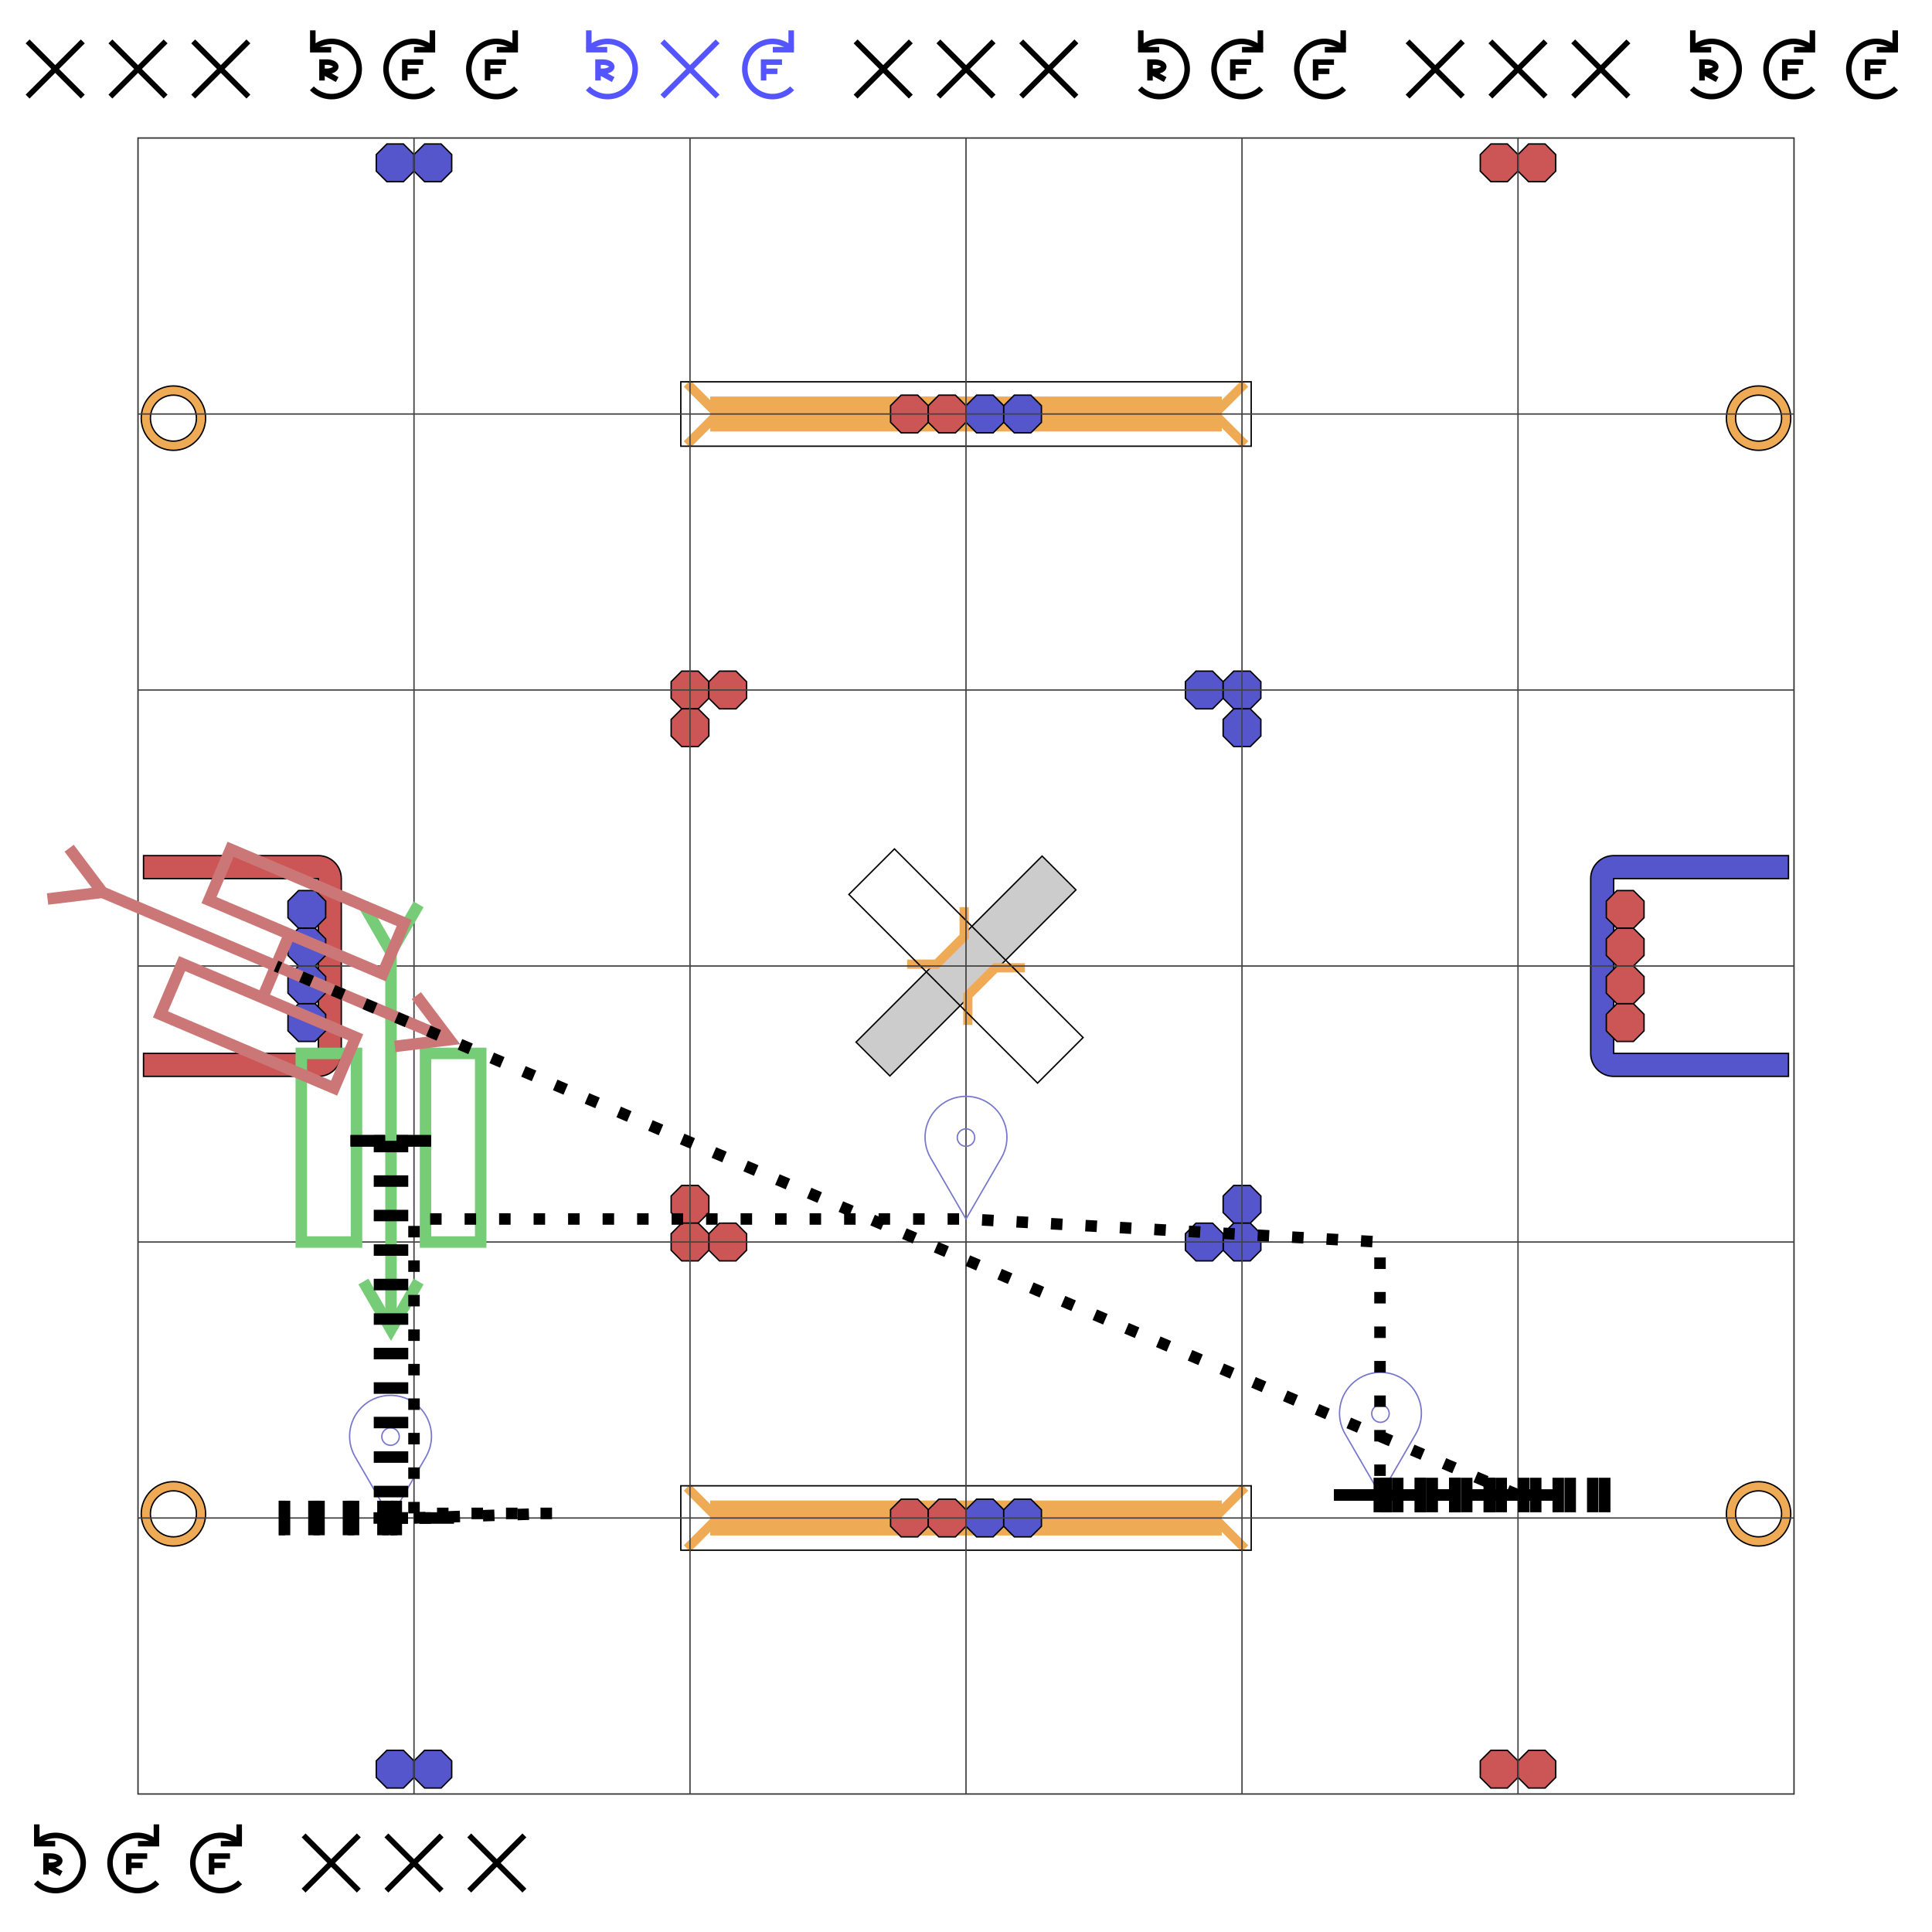
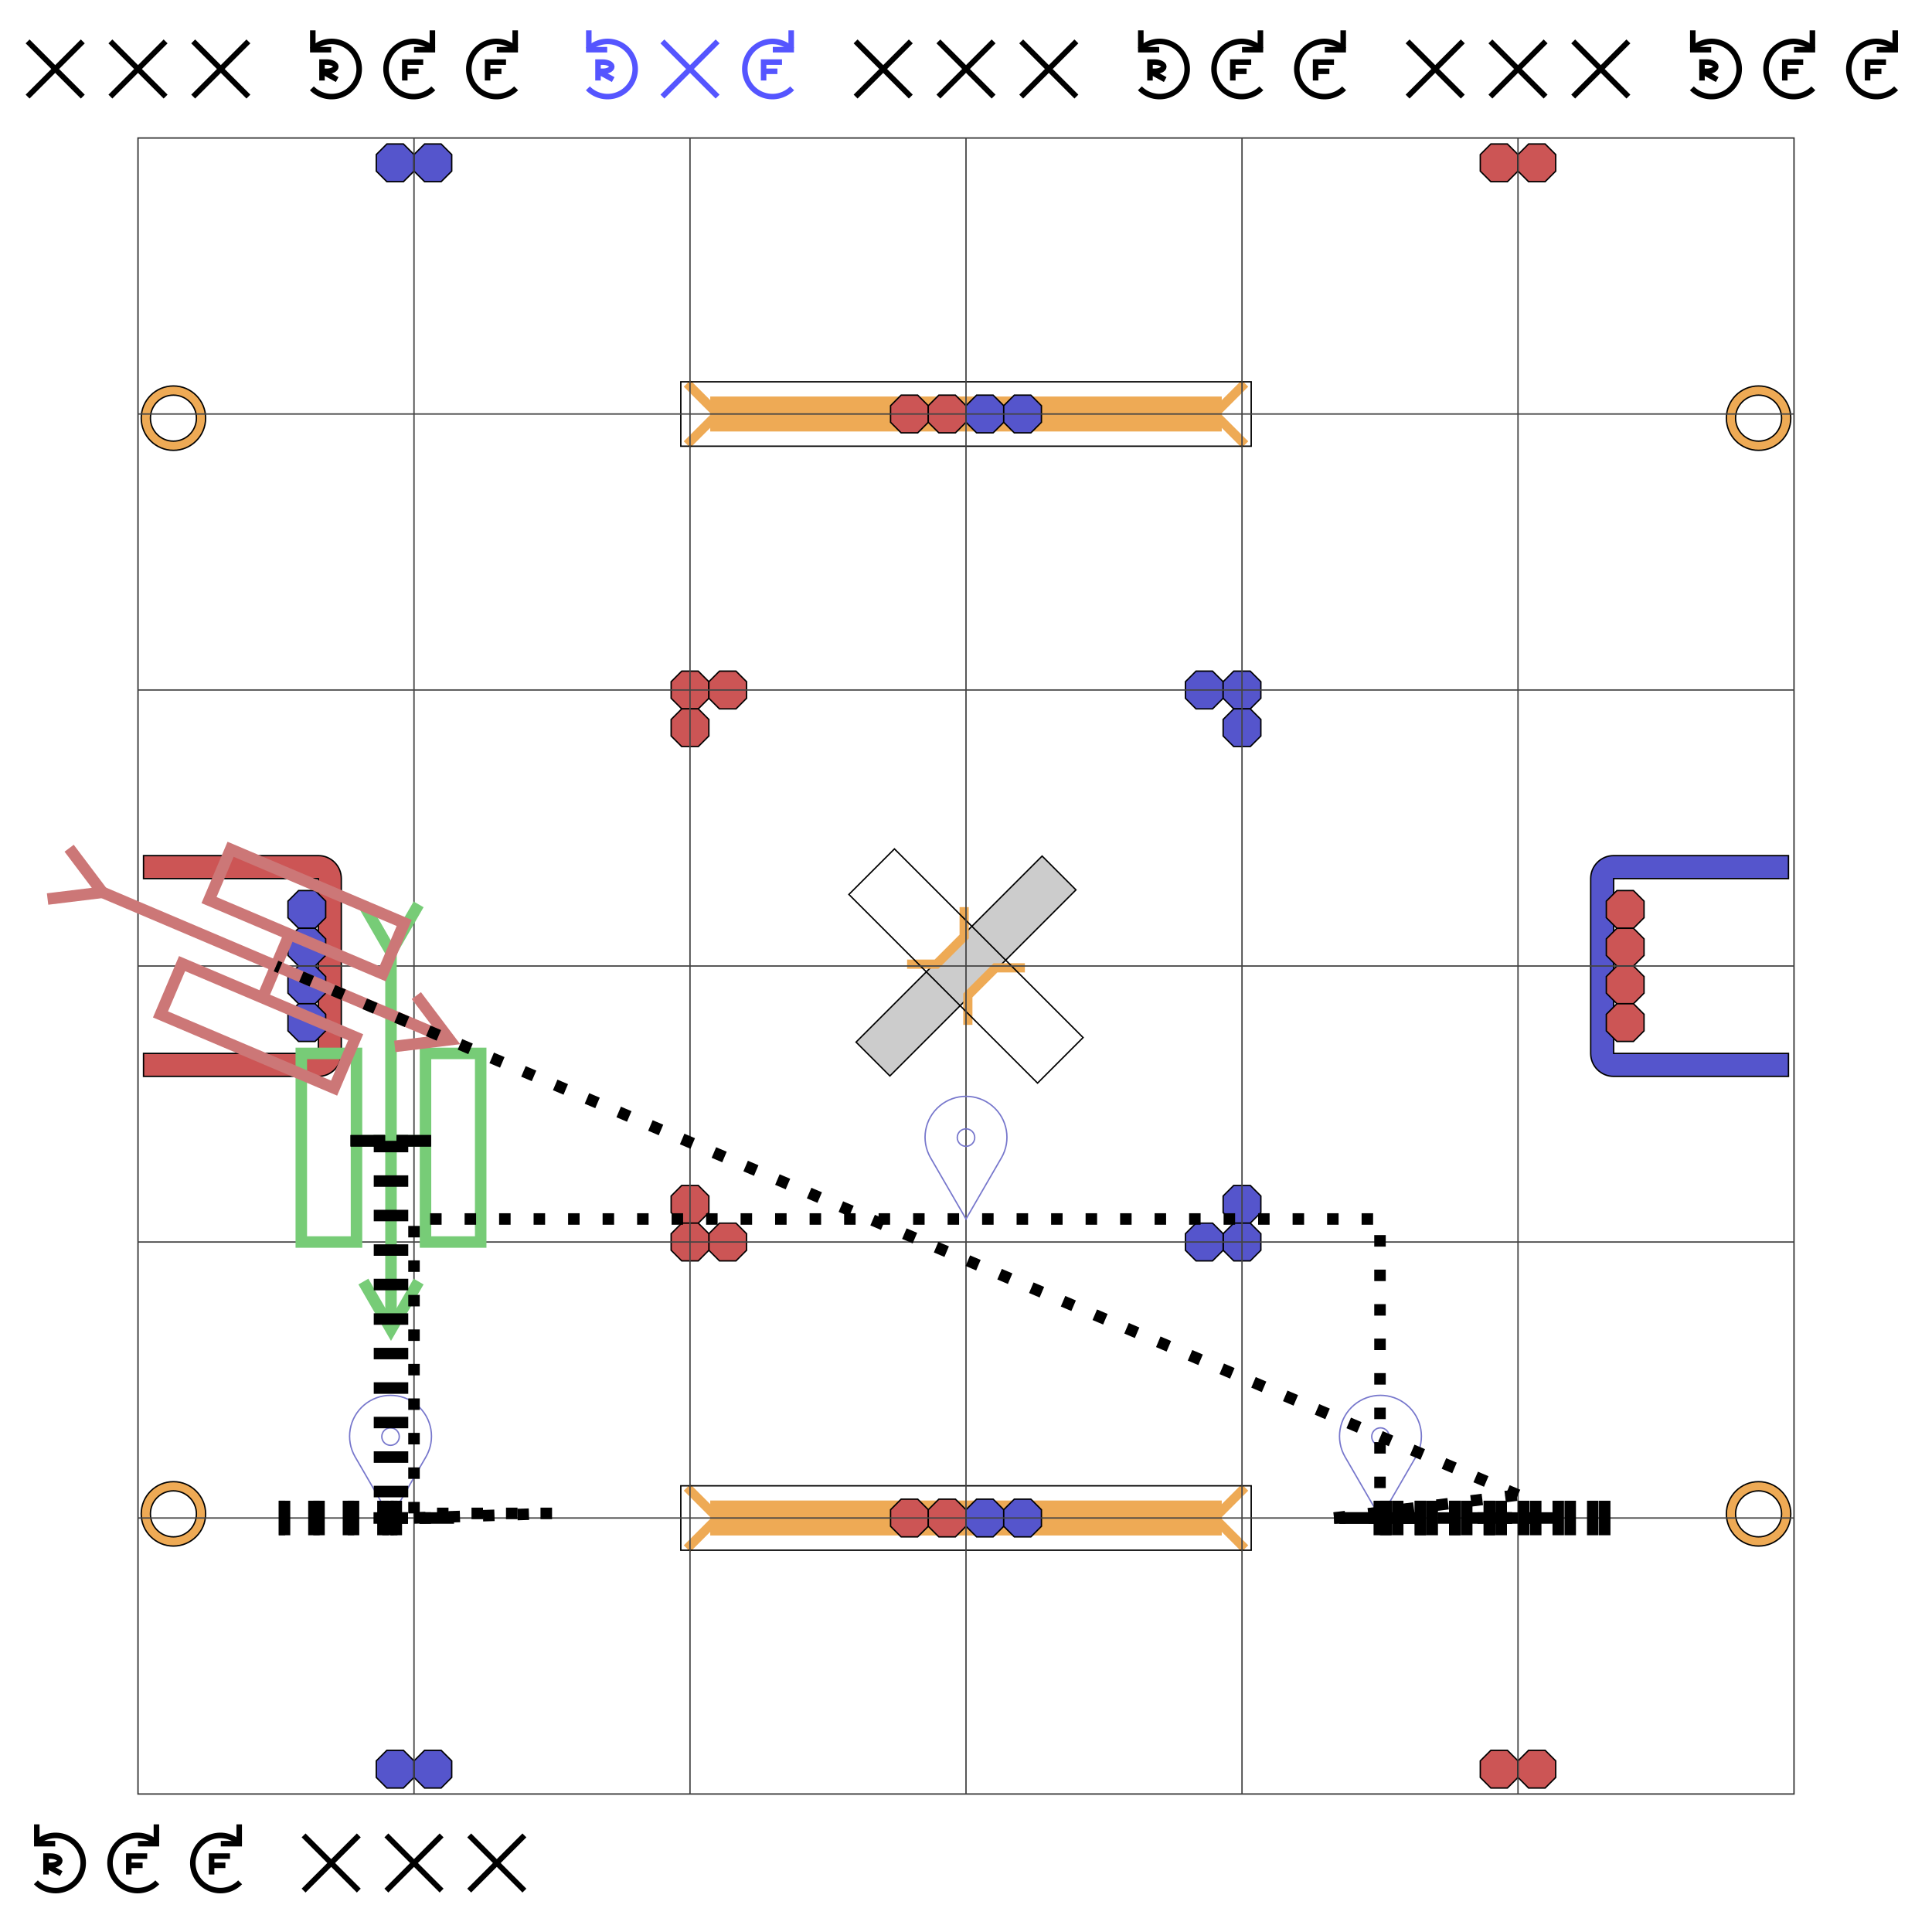
<svg xmlns="http://www.w3.org/2000/svg" version="1.1" width="600" height="600" viewBox="-2100 -2100 4200 4200">
  <g transform="scale(1, -1)">
    <rect x="-2100" y="-2100" width="4200" height="4200" fill="#ffffff" />
    <rect x="-1800" y="-1800" width="3600" height="3600" fill="none" stroke="#333333" stroke-width="3" />
    <path d="M -1788 240 l 380 0 a 50 50 0 0 0 50 -50 l 0 -380 a 50 50 0 0 0 -50 -50 l -380 0  l 0 50 l 380 0 l 0 380 l -380 0 z" fill="#cc5555" stroke="#000000" stroke-width="3" />
    <path d="M 1788 240 l -380 0 a 50 50 0 0 1 -50 -50 l 0 -380 a 50 50 0 0 1 50 -50 l 380 0  l 0 50 l -380 0 l 0 380 l 380 0 z" fill="#5555cc" stroke="#000000" stroke-width="3" />
    <rect x="-550" y="1200" width="20" height="94" transform="rotate(45, -540, 1200)" fill="#eeaa55" />
    <rect x="-550" y="1200" width="20" height="94" transform="rotate(135, -540, 1200)" fill="#eeaa55" />
    <rect x="530" y="1200" width="20" height="94" transform="rotate(-45, 540, 1200)" fill="#eeaa55" />
    <rect x="530" y="1200" width="20" height="94" transform="rotate(-135, 540, 1200)" fill="#eeaa55" />
    <rect x="-550" y="-1200" width="20" height="94" transform="rotate(45, -540, -1200)" fill="#eeaa55" />
    <rect x="-550" y="-1200" width="20" height="94" transform="rotate(135, -540, -1200)" fill="#eeaa55" />
    <rect x="530" y="-1200" width="20" height="94" transform="rotate(-45, 540, -1200)" fill="#eeaa55" />
    <rect x="530" y="-1200" width="20" height="94" transform="rotate(-135, 540, -1200)" fill="#eeaa55" />
    <rect x="-556" y="1162" width="1112" height="76" fill="#eeaa55" />
    <rect x="-620" y="1130" width="1240" height="140" fill="none" stroke="#000000" stroke-width="3" />
    <rect x="-556" y="-1238" width="1112" height="76" fill="#eeaa55" />
    <rect x="-620" y="-1270" width="1240" height="140" fill="none" stroke="#000000" stroke-width="3" />
    <rect x="-286" y="-52" width="572" height="104" transform="rotate(45)" fill="#cccccc" stroke="#000000" stroke-width="3" />
    <polyline points="-128,4 -64,4 -4,64 -4,128" fill="none" stroke="#eeaa55" stroke-width="20" />
    <polyline points="128,-4 64,-4 4,-64 4,-128" fill="none" stroke="#eeaa55" stroke-width="20" />
    <rect x="-290" y="-70" width="580" height="140" transform="rotate(-45)" fill="none" stroke="#000000" stroke-width="3" />
    <path d="M 1118,1728 l 0 36 l 23 23 l 36 0 l 23 -23 l  0 -36 l -23 -23 l -36 0 l -23 23 z" fill="#cc5555" stroke="#000000" stroke-width="3" fill-rule="evenodd" />
    <path d="M 1200,1728 l 0 36 l 23 23 l 36 0 l 23 -23 l  0 -36 l -23 -23 l -36 0 l -23 23 z" fill="#cc5555" stroke="#000000" stroke-width="3" fill-rule="evenodd" />
    <path d="M -164,1182 l 0 36 l 23 23 l 36 0 l 23 -23 l  0 -36 l -23 -23 l -36 0 l -23 23 z" fill="#cc5555" stroke="#000000" stroke-width="3" fill-rule="evenodd" />
    <path d="M -82,1182 l 0 36 l 23 23 l 36 0 l 23 -23 l  0 -36 l -23 -23 l -36 0 l -23 23 z" fill="#cc5555" stroke="#000000" stroke-width="3" fill-rule="evenodd" />
    <path d="M -641,582 l 0 36 l 23 23 l 36 0 l 23 -23 l  0 -36 l -23 -23 l -36 0 l -23 23 z" fill="#cc5555" stroke="#000000" stroke-width="3" fill-rule="evenodd" />
    <path d="M -559,582 l 0 36 l 23 23 l 36 0 l 23 -23 l  0 -36 l -23 -23 l -36 0 l -23 23 z" fill="#cc5555" stroke="#000000" stroke-width="3" fill-rule="evenodd" />
    <path d="M -641,500 l 0 36 l 23 23 l 36 0 l 23 -23 l  0 -36 l -23 -23 l -36 0 l -23 23 z" fill="#cc5555" stroke="#000000" stroke-width="3" fill-rule="evenodd" />
    <path d="M 1392,105 l 0 36 l 23 23 l 36 0 l 23 -23 l  0 -36 l -23 -23 l -36 0 l -23 23 z" fill="#cc5555" stroke="#000000" stroke-width="3" fill-rule="evenodd" />
    <path d="M 1392,23 l 0 36 l 23 23 l 36 0 l 23 -23 l  0 -36 l -23 -23 l -36 0 l -23 23 z" fill="#cc5555" stroke="#000000" stroke-width="3" fill-rule="evenodd" />
    <path d="M 1392,-59 l 0 36 l 23 23 l 36 0 l 23 -23 l  0 -36 l -23 -23 l -36 0 l -23 23 z" fill="#cc5555" stroke="#000000" stroke-width="3" fill-rule="evenodd" />
    <path d="M 1392,-141 l 0 36 l 23 23 l 36 0 l 23 -23 l  0 -36 l -23 -23 l -36 0 l -23 23 z" fill="#cc5555" stroke="#000000" stroke-width="3" fill-rule="evenodd" />
    <path d="M -641,-536 l 0 36 l 23 23 l 36 0 l 23 -23 l  0 -36 l -23 -23 l -36 0 l -23 23 z" fill="#cc5555" stroke="#000000" stroke-width="3" fill-rule="evenodd" />
    <path d="M -559,-618 l 0 36 l 23 23 l 36 0 l 23 -23 l  0 -36 l -23 -23 l -36 0 l -23 23 z" fill="#cc5555" stroke="#000000" stroke-width="3" fill-rule="evenodd" />
    <path d="M -641,-618 l 0 36 l 23 23 l 36 0 l 23 -23 l  0 -36 l -23 -23 l -36 0 l -23 23 z" fill="#cc5555" stroke="#000000" stroke-width="3" fill-rule="evenodd" />
    <path d="M -164,-1218 l 0 36 l 23 23 l 36 0 l 23 -23 l  0 -36 l -23 -23 l -36 0 l -23 23 z" fill="#cc5555" stroke="#000000" stroke-width="3" fill-rule="evenodd" />
    <path d="M -82,-1218 l 0 36 l 23 23 l 36 0 l 23 -23 l  0 -36 l -23 -23 l -36 0 l -23 23 z" fill="#cc5555" stroke="#000000" stroke-width="3" fill-rule="evenodd" />
    <path d="M 1118,-1764 l 0 36 l 23 23 l 36 0 l 23 -23 l  0 -36 l -23 -23 l -36 0 l -23 23 z" fill="#cc5555" stroke="#000000" stroke-width="3" fill-rule="evenodd" />
    <path d="M 1200,-1764 l 0 36 l 23 23 l 36 0 l 23 -23 l  0 -36 l -23 -23 l -36 0 l -23 23 z" fill="#cc5555" stroke="#000000" stroke-width="3" fill-rule="evenodd" />
    <path d="M -1282,1728 l 0 36 l 23 23 l 36 0 l 23 -23 l  0 -36 l -23 -23 l -36 0 l -23 23 z" fill="#5555cc" stroke="#000000" stroke-width="3" fill-rule="evenodd" />
    <path d="M -1200,1728 l 0 36 l 23 23 l 36 0 l 23 -23 l  0 -36 l -23 -23 l -36 0 l -23 23 z" fill="#5555cc" stroke="#000000" stroke-width="3" fill-rule="evenodd" />
    <path d="M 0,1182 l 0 36 l 23 23 l 36 0 l 23 -23 l  0 -36 l -23 -23 l -36 0 l -23 23 z" fill="#5555cc" stroke="#000000" stroke-width="3" fill-rule="evenodd" />
    <path d="M 82,1182 l 0 36 l 23 23 l 36 0 l 23 -23 l  0 -36 l -23 -23 l -36 0 l -23 23 z" fill="#5555cc" stroke="#000000" stroke-width="3" fill-rule="evenodd" />
    <path d="M 477,582 l 0 36 l 23 23 l 36 0 l 23 -23 l  0 -36 l -23 -23 l -36 0 l -23 23 z" fill="#5555cc" stroke="#000000" stroke-width="3" fill-rule="evenodd" />
    <path d="M 559,582 l 0 36 l 23 23 l 36 0 l 23 -23 l  0 -36 l -23 -23 l -36 0 l -23 23 z" fill="#5555cc" stroke="#000000" stroke-width="3" fill-rule="evenodd" />
    <path d="M 559,500 l 0 36 l 23 23 l 36 0 l 23 -23 l  0 -36 l -23 -23 l -36 0 l -23 23 z" fill="#5555cc" stroke="#000000" stroke-width="3" fill-rule="evenodd" />
    <path d="M -1474,105 l 0 36 l 23 23 l 36 0 l 23 -23 l  0 -36 l -23 -23 l -36 0 l -23 23 z" fill="#5555cc" stroke="#000000" stroke-width="3" fill-rule="evenodd" />
    <path d="M -1474,23 l 0 36 l 23 23 l 36 0 l 23 -23 l  0 -36 l -23 -23 l -36 0 l -23 23 z" fill="#5555cc" stroke="#000000" stroke-width="3" fill-rule="evenodd" />
    <path d="M -1474,-59 l 0 36 l 23 23 l 36 0 l 23 -23 l  0 -36 l -23 -23 l -36 0 l -23 23 z" fill="#5555cc" stroke="#000000" stroke-width="3" fill-rule="evenodd" />
    <path d="M -1474,-141 l 0 36 l 23 23 l 36 0 l 23 -23 l  0 -36 l -23 -23 l -36 0 l -23 23 z" fill="#5555cc" stroke="#000000" stroke-width="3" fill-rule="evenodd" />
    <path d="M 559,-536 l 0 36 l 23 23 l 36 0 l 23 -23 l  0 -36 l -23 -23 l -36 0 l -23 23 z" fill="#5555cc" stroke="#000000" stroke-width="3" fill-rule="evenodd" />
    <path d="M 559,-618 l 0 36 l 23 23 l 36 0 l 23 -23 l  0 -36 l -23 -23 l -36 0 l -23 23 z" fill="#5555cc" stroke="#000000" stroke-width="3" fill-rule="evenodd" />
    <path d="M 477,-618 l 0 36 l 23 23 l 36 0 l 23 -23 l  0 -36 l -23 -23 l -36 0 l -23 23 z" fill="#5555cc" stroke="#000000" stroke-width="3" fill-rule="evenodd" />
    <path d="M 0,-1218 l 0 36 l 23 23 l 36 0 l 23 -23 l  0 -36 l -23 -23 l -36 0 l -23 23 z" fill="#5555cc" stroke="#000000" stroke-width="3" fill-rule="evenodd" />
    <path d="M 82,-1218 l 0 36 l 23 23 l 36 0 l 23 -23 l  0 -36 l -23 -23 l -36 0 l -23 23 z" fill="#5555cc" stroke="#000000" stroke-width="3" fill-rule="evenodd" />
    <path d="M -1282,-1764 l 0 36 l 23 23 l 36 0 l 23 -23 l  0 -36 l -23 -23 l -36 0 l -23 23 z" fill="#5555cc" stroke="#000000" stroke-width="3" fill-rule="evenodd" />
    <path d="M -1200,-1764 l 0 36 l 23 23 l 36 0 l 23 -23 l  0 -36 l -23 -23 l -36 0 l -23 23 z" fill="#5555cc" stroke="#000000" stroke-width="3" fill-rule="evenodd" />
    <path d="M -1793,1191 a 70 70 0 0 0 140 0 a 70 70 0 0 0 -140 0 z m 20 0 a 50 50 0 0 0 100 0 a 50 50 0 0 0 -100 0 z" fill="#eeaa55" stroke="#000000" stroke-width="3" fill-rule="evenodd" />
    <path d="M 1653,1191 a 70 70 0 0 0 140 0 a 70 70 0 0 0 -140 0 z m 20 0 a 50 50 0 0 0 100 0 a 50 50 0 0 0 -100 0 z" fill="#eeaa55" stroke="#000000" stroke-width="3" fill-rule="evenodd" />
    <path d="M -1793,-1191 a 70 70 0 0 0 140 0 a 70 70 0 0 0 -140 0 z m 20 0 a 50 50 0 0 0 100 0 a 50 50 0 0 0 -100 0 z" fill="#eeaa55" stroke="#000000" stroke-width="3" fill-rule="evenodd" />
    <path d="M 1653,-1191 a 70 70 0 0 0 140 0 a 70 70 0 0 0 -140 0 z m 20 0 a 50 50 0 0 0 100 0 a 50 50 0 0 0 -100 0 z" fill="#eeaa55" stroke="#000000" stroke-width="3" fill-rule="evenodd" />
    <line x1="-1800" y1="-1200" x2="1800" y2="-1200" stroke="#444444" stroke-width="3" />
    <line x1="-1800" y1="-600" x2="1800" y2="-600" stroke="#444444" stroke-width="3" />
    <line x1="-1800" y1="0" x2="1800" y2="0" stroke="#444444" stroke-width="3" />
    <line x1="-1800" y1="600" x2="1800" y2="600" stroke="#444444" stroke-width="3" />
    <line x1="-1800" y1="1200" x2="1800" y2="1200" stroke="#444444" stroke-width="3" />
    <line x1="-1200" y1="-1800" x2="-1200" y2="1800" stroke="#444444" stroke-width="3" />
    <line x1="-600" y1="-1800" x2="-600" y2="1800" stroke="#444444" stroke-width="3" />
    <line x1="0" y1="-1800" x2="0" y2="1800" stroke="#444444" stroke-width="3" />
    <line x1="600" y1="-1800" x2="600" y2="1800" stroke="#444444" stroke-width="3" />
    <line x1="1200" y1="-1800" x2="1200" y2="1800" stroke="#444444" stroke-width="3" />
    <g transform="translate(-1250.0 -380.0)  rotate(-180)">
      <rect x="-195" y="-190" width="120" height="410" fill="none" stroke="#77cc77" stroke-width="25" />
      <rect x="75" y="-190" width="120" height="410" fill="none" stroke="#77cc77" stroke-width="25" />
      <line x1="-75" y1="0" x2="75" y2="0" stroke="#77cc77" stroke-width="25" />
      <line x1="0" y1="-410" x2="0" y2="410" stroke="#77cc77" stroke-width="25" />
      <polyline points="-60,306 0,410 60,306" fill="none" stroke="#77cc77" stroke-width="25" />
      <polyline points="-60,-514 0,-410 60,-514" fill="none" stroke="#77cc77" stroke-width="25" />
    </g>
    <g transform="translate(-1500 0)  rotate(-113)">
      <rect x="-195" y="-190" width="120" height="410" fill="none" stroke="#cc7777" stroke-width="25" />
      <rect x="75" y="-190" width="120" height="410" fill="none" stroke="#cc7777" stroke-width="25" />
      <line x1="-75" y1="0" x2="75" y2="0" stroke="#cc7777" stroke-width="25" />
      <line x1="0" y1="-410" x2="0" y2="410" stroke="#cc7777" stroke-width="25" />
      <polyline points="-60,306 0,410 60,306" fill="none" stroke="#cc7777" stroke-width="25" />
      <polyline points="-60,-514 0,-410 60,-514" fill="none" stroke="#cc7777" stroke-width="25" />
    </g>
    <path d="M -1251,-1200 l -77 133 a 89 89 0 1 0 154 0 z m -19 177 a 19 19 0 0 0 38 0 a 19 19 0 0 0 -38 0 z" fill="none" stroke="#7777cc" stroke-width="3" fill-rule="evenodd" />
    <path d="M 0,-550 l -77 133 a 89 89 0 1 0 154 0 z m -19 177 a 19 19 0 0 0 38 0 a 19 19 0 0 0 -38 0 z" fill="none" stroke="#7777cc" stroke-width="3" fill-rule="evenodd" />
-     <path d="M 901,-1150 l -77 133 a 89 89 0 1 0 154 0 z m -19 177 a 19 19 0 0 0 38 0 a 19 19 0 0 0 -38 0 z" fill="none" stroke="#7777cc" stroke-width="3" fill-rule="evenodd" />
+     <path d="M 901,-1200 l -77 133 a 89 89 0 1 0 154 0 z m -19 177 a 19 19 0 0 0 38 0 a 19 19 0 0 0 -38 0 z" fill="none" stroke="#7777cc" stroke-width="3" fill-rule="evenodd" />
    <line x1="-1288.0" y1="-380.0" x2="-1213.0" y2="-380.0" stroke="#000000" stroke-width="25" stroke-dasharray="25,25">
      <animateTransform attributeName="transform" type="rotate" to="360 -1250.0 -380.0" dur="2000ms" repeatCount="indefinite" from="0 -1250.0 -380.0" />
    </line>
    <line x1="-1338.0" y1="-380.0" x2="-1163.0" y2="-380.0" stroke="#000000" stroke-width="25" stroke-dasharray="75,25">
      <animateTransform attributeName="transform" type="rotate" to="360 -1250.0 -380.0" dur="2000ms" repeatCount="indefinite" from="0 -1250.0 -380.0" />
    </line>
    <line x1="-1338.0" y1="-380.0" x2="-1163.0" y2="-380.0" stroke="#000000" stroke-width="25" stroke-dasharray="75,25">
      <animateTransform attributeName="transform" type="rotate" to="360 -1250.0 -380.0" dur="2000ms" repeatCount="indefinite" from="0 -1250.0 -380.0" />
    </line>
    <polyline points="-1250.0,-380.0 -1250,-1200 -1494.0,-1200.0" fill="none" stroke="#000000" stroke-width="75" stroke-dasharray="25,50" stroke-linejoin="round" stroke-dashoffset="0">
      <animate attributeName="stroke-dashoffset" values="75;0" dur="1000ms" repeatCount="indefinite" />
    </polyline>
    <polyline points="-1494.0,-1200.0 -1236,-1200" fill="none" stroke="#000000" stroke-width="75" stroke-dasharray="25,50" stroke-linejoin="round" stroke-dashoffset="0">
      <animate attributeName="stroke-dashoffset" values="75;0" dur="1000ms" repeatCount="indefinite" />
    </polyline>
    <polyline points="-1236,-1200 -1251,-1200" fill="none" stroke="#000000" stroke-width="75" stroke-dasharray="25,50" stroke-linejoin="round" stroke-dashoffset="0">
      <animate attributeName="stroke-dashoffset" values="75;0" dur="1000ms" repeatCount="indefinite" />
    </polyline>
    <polyline points="-1251,-1200 -1200,-1200" fill="none" stroke="#000000" stroke-width="75" stroke-dasharray="25,50" stroke-linejoin="round" stroke-dashoffset="0">
      <animate attributeName="stroke-dashoffset" values="75;0" dur="1000ms" repeatCount="indefinite" />
    </polyline>
    <line x1="-1288" y1="-1200" x2="-1113" y2="-1200" stroke="#000000" stroke-width="25" stroke-dasharray="75,25">
      <animateTransform attributeName="transform" type="rotate" to="360 -1200 -1200" dur="2000ms" repeatCount="indefinite" from="0 -1200 -1200" />
    </line>
    <line x1="-1238" y1="-1200" x2="-1163" y2="-1200" stroke="#000000" stroke-width="25" stroke-dasharray="25,25">
      <animateTransform attributeName="transform" type="rotate" to="360 -1200 -1200" dur="2000ms" repeatCount="indefinite" from="0 -1200 -1200" />
    </line>
    <polyline points="-1200,-1200 -900,-1190" fill="none" stroke="#000000" stroke-width="25" stroke-dasharray="25,50" stroke-linejoin="round" stroke-dashoffset="0">
      <animate attributeName="stroke-dashoffset" values="75;0" dur="1000ms" repeatCount="indefinite" />
    </polyline>
    <polyline points="-900,-1190 -1200,-1190" fill="none" stroke="#000000" stroke-width="25" stroke-dasharray="25,50" stroke-linejoin="round" stroke-dashoffset="0">
      <animate attributeName="stroke-dashoffset" values="75;0" dur="1000ms" repeatCount="indefinite" />
    </polyline>
-     <polyline points="-1200,-1190 -1200,-550 0,-550 900,-600 900,-1150" fill="none" stroke="#000000" stroke-width="25" stroke-dasharray="25,50" stroke-linejoin="round" stroke-dashoffset="0">
-       <animate attributeName="stroke-dashoffset" values="75;0" dur="1000ms" repeatCount="indefinite" />
-     </polyline>
-     <line x1="812" y1="-1150" x2="987" y2="-1150" stroke="#000000" stroke-width="25" stroke-dasharray="75,25">
-       <animateTransform attributeName="transform" type="rotate" to="360 900 -1150" dur="2000ms" repeatCount="indefinite" from="0 900 -1150" />
-     </line>
-     <line x1="812" y1="-1150" x2="987" y2="-1150" stroke="#000000" stroke-width="25" stroke-dasharray="75,25">
-       <animateTransform attributeName="transform" type="rotate" to="360 900 -1150" dur="2000ms" repeatCount="indefinite" from="0 900 -1150" />
-     </line>
-     <polyline points="900,-1150 1401.0,-1150.0" fill="none" stroke="#000000" stroke-width="75" stroke-dasharray="25,50" stroke-linejoin="round" stroke-dashoffset="0">
-       <animate attributeName="stroke-dashoffset" values="75;0" dur="1000ms" repeatCount="indefinite" />
-     </polyline>
-     <polyline points="1401.0,-1150.0 886,-1150" fill="none" stroke="#000000" stroke-width="75" stroke-dasharray="25,50" stroke-linejoin="round" stroke-dashoffset="0">
-       <animate attributeName="stroke-dashoffset" values="75;0" dur="1000ms" repeatCount="indefinite" />
-     </polyline>
-     <polyline points="886,-1150 901,-1150" fill="none" stroke="#000000" stroke-width="75" stroke-dasharray="25,50" stroke-linejoin="round" stroke-dashoffset="0">
-       <animate attributeName="stroke-dashoffset" values="75;0" dur="1000ms" repeatCount="indefinite" />
-     </polyline>
-     <polyline points="901,-1150 1200,-1150" fill="none" stroke="#000000" stroke-width="75" stroke-dasharray="25,50" stroke-linejoin="round" stroke-dashoffset="0">
-       <animate attributeName="stroke-dashoffset" values="75;0" dur="1000ms" repeatCount="indefinite" />
-     </polyline>
-     <line x1="1112" y1="-1150" x2="1287" y2="-1150" stroke="#000000" stroke-width="25" stroke-dasharray="75,25">
-       <animateTransform attributeName="transform" type="rotate" to="360 1200 -1150" dur="2000ms" repeatCount="indefinite" from="0 1200 -1150" />
-     </line>
-     <line x1="1162" y1="-1150" x2="1237" y2="-1150" stroke="#000000" stroke-width="25" stroke-dasharray="25,25">
-       <animateTransform attributeName="transform" type="rotate" to="360 1200 -1150" dur="2000ms" repeatCount="indefinite" from="0 1200 -1150" />
-     </line>
-     <polyline points="1200,-1150 900,-1150 800,-1150" fill="none" stroke="#000000" stroke-width="25" stroke-dasharray="25,50" stroke-linejoin="round" stroke-dashoffset="0">
-       <animate attributeName="stroke-dashoffset" values="75;0" dur="1000ms" repeatCount="indefinite" />
-     </polyline>
-     <polyline points="800,-1150 1200,-1150" fill="none" stroke="#000000" stroke-width="25" stroke-dasharray="25,50" stroke-linejoin="round" stroke-dashoffset="0">
+     <polyline points="-1200,-1190 -1200,-550 0,-550 900,-550 900,-1200" fill="none" stroke="#000000" stroke-width="25" stroke-dasharray="25,50" stroke-linejoin="round" stroke-dashoffset="0">
+       <animate attributeName="stroke-dashoffset" values="75;0" dur="1000ms" repeatCount="indefinite" />
+     </polyline>
+     <line x1="812" y1="-1200" x2="987" y2="-1200" stroke="#000000" stroke-width="25" stroke-dasharray="75,25">
+       <animateTransform attributeName="transform" type="rotate" to="360 900 -1200" dur="2000ms" repeatCount="indefinite" from="0 900 -1200" />
+     </line>
+     <line x1="812" y1="-1200" x2="987" y2="-1200" stroke="#000000" stroke-width="25" stroke-dasharray="75,25">
+       <animateTransform attributeName="transform" type="rotate" to="360 900 -1200" dur="2000ms" repeatCount="indefinite" from="0 900 -1200" />
+     </line>
+     <polyline points="900,-1200 1401.0,-1200.0" fill="none" stroke="#000000" stroke-width="75" stroke-dasharray="25,50" stroke-linejoin="round" stroke-dashoffset="0">
+       <animate attributeName="stroke-dashoffset" values="75;0" dur="1000ms" repeatCount="indefinite" />
+     </polyline>
+     <polyline points="1401.0,-1200.0 886,-1200" fill="none" stroke="#000000" stroke-width="75" stroke-dasharray="25,50" stroke-linejoin="round" stroke-dashoffset="0">
+       <animate attributeName="stroke-dashoffset" values="75;0" dur="1000ms" repeatCount="indefinite" />
+     </polyline>
+     <polyline points="886,-1200 901,-1200" fill="none" stroke="#000000" stroke-width="75" stroke-dasharray="25,50" stroke-linejoin="round" stroke-dashoffset="0">
+       <animate attributeName="stroke-dashoffset" values="75;0" dur="1000ms" repeatCount="indefinite" />
+     </polyline>
+     <polyline points="901,-1200 1200,-1200" fill="none" stroke="#000000" stroke-width="75" stroke-dasharray="25,50" stroke-linejoin="round" stroke-dashoffset="0">
+       <animate attributeName="stroke-dashoffset" values="75;0" dur="1000ms" repeatCount="indefinite" />
+     </polyline>
+     <line x1="1112" y1="-1200" x2="1287" y2="-1200" stroke="#000000" stroke-width="25" stroke-dasharray="75,25">
+       <animateTransform attributeName="transform" type="rotate" to="360 1200 -1200" dur="2000ms" repeatCount="indefinite" from="0 1200 -1200" />
+     </line>
+     <line x1="1162" y1="-1200" x2="1237" y2="-1200" stroke="#000000" stroke-width="25" stroke-dasharray="25,25">
+       <animateTransform attributeName="transform" type="rotate" to="360 1200 -1200" dur="2000ms" repeatCount="indefinite" from="0 1200 -1200" />
+     </line>
+     <polyline points="1200,-1200 900,-1200 800,-1200" fill="none" stroke="#000000" stroke-width="25" stroke-dasharray="25,50" stroke-linejoin="round" stroke-dashoffset="0">
+       <animate attributeName="stroke-dashoffset" values="75;0" dur="1000ms" repeatCount="indefinite" />
+     </polyline>
+     <polyline points="800,-1200 1200,-1150" fill="none" stroke="#000000" stroke-width="25" stroke-dasharray="25,50" stroke-linejoin="round" stroke-dashoffset="0">
      <animate attributeName="stroke-dashoffset" values="75;0" dur="1000ms" repeatCount="indefinite" />
    </polyline>
    <polyline points="1200,-1150 -1500,0" fill="none" stroke="#000000" stroke-width="25" stroke-dasharray="25,50" stroke-linejoin="round" stroke-dashoffset="0">
      <animate attributeName="stroke-dashoffset" values="75;0" dur="1000ms" repeatCount="indefinite" />
    </polyline>
    <line x1="-2040" y1="1890" x2="-1920" y2="2010" stroke="#000000" stroke-width="12" />
    <line x1="-2040" y1="2010" x2="-1920" y2="1890" stroke="#000000" stroke-width="12" />
    <line x1="-1860" y1="1890" x2="-1740" y2="2010" stroke="#000000" stroke-width="12" />
    <line x1="-1860" y1="2010" x2="-1740" y2="1890" stroke="#000000" stroke-width="12" />
    <line x1="-1680" y1="1890" x2="-1560" y2="2010" stroke="#000000" stroke-width="12" />
    <line x1="-1680" y1="2010" x2="-1560" y2="1890" stroke="#000000" stroke-width="12" />
    <path d="M -1422,1908 a 60 60 0 1 1 0 84" fill="none" stroke="#000000" stroke-width="12" />
    <path d="M -1380 1992 l -40 0 l 0 42" fill="none" stroke="#000000" stroke-width="12" />
    <path d="M -1400 1925 l 0 40 l 10 0 a 20 10 0 0 0 0 -20 l -10 0 l 33 -18" fill="none" stroke="#000000" stroke-width="12" />
    <path d="M -1158,1908 a 60 60 0 1 0 0 84" fill="none" stroke="#000000" stroke-width="12" />
    <path d="M -1200 1992 l 40 0 l 0 42" fill="none" stroke="#000000" stroke-width="12" />
    <path d="M -1180,1965 l -40 0 l 0 -40 m 0 20 l 30 0" fill="none" stroke="#000000" stroke-width="12" />
    <path d="M -978,1908 a 60 60 0 1 0 0 84" fill="none" stroke="#000000" stroke-width="12" />
    <path d="M -1020 1992 l 40 0 l 0 42" fill="none" stroke="#000000" stroke-width="12" />
    <path d="M -1000,1965 l -40 0 l 0 -40 m 0 20 l 30 0" fill="none" stroke="#000000" stroke-width="12" />
    <path d="M -822,1908 a 60 60 0 1 1 0 84" fill="none" stroke="#5555ff" stroke-width="12" />
    <path d="M -780 1992 l -40 0 l 0 42" fill="none" stroke="#5555ff" stroke-width="12" />
    <path d="M -800 1925 l 0 40 l 10 0 a 20 10 0 0 0 0 -20 l -10 0 l 33 -18" fill="none" stroke="#5555ff" stroke-width="12" />
    <line x1="-660" y1="1890" x2="-540" y2="2010" stroke="#5555ff" stroke-width="12" />
    <line x1="-660" y1="2010" x2="-540" y2="1890" stroke="#5555ff" stroke-width="12" />
    <path d="M -378,1908 a 60 60 0 1 0 0 84" fill="none" stroke="#5555ff" stroke-width="12" />
    <path d="M -420 1992 l 40 0 l 0 42" fill="none" stroke="#5555ff" stroke-width="12" />
    <path d="M -400,1965 l -40 0 l 0 -40 m 0 20 l 30 0" fill="none" stroke="#5555ff" stroke-width="12" />
    <line x1="-240" y1="1890" x2="-120" y2="2010" stroke="#000000" stroke-width="12" />
    <line x1="-240" y1="2010" x2="-120" y2="1890" stroke="#000000" stroke-width="12" />
    <line x1="-60" y1="1890" x2="60" y2="2010" stroke="#000000" stroke-width="12" />
    <line x1="-60" y1="2010" x2="60" y2="1890" stroke="#000000" stroke-width="12" />
    <line x1="120" y1="1890" x2="240" y2="2010" stroke="#000000" stroke-width="12" />
    <line x1="120" y1="2010" x2="240" y2="1890" stroke="#000000" stroke-width="12" />
    <path d="M 378,1908 a 60 60 0 1 1 0 84" fill="none" stroke="#000000" stroke-width="12" />
    <path d="M 420 1992 l -40 0 l 0 42" fill="none" stroke="#000000" stroke-width="12" />
    <path d="M 400 1925 l 0 40 l 10 0 a 20 10 0 0 0 0 -20 l -10 0 l 33 -18" fill="none" stroke="#000000" stroke-width="12" />
    <path d="M 642,1908 a 60 60 0 1 0 0 84" fill="none" stroke="#000000" stroke-width="12" />
    <path d="M 600 1992 l 40 0 l 0 42" fill="none" stroke="#000000" stroke-width="12" />
    <path d="M 620,1965 l -40 0 l 0 -40 m 0 20 l 30 0" fill="none" stroke="#000000" stroke-width="12" />
    <path d="M 822,1908 a 60 60 0 1 0 0 84" fill="none" stroke="#000000" stroke-width="12" />
    <path d="M 780 1992 l 40 0 l 0 42" fill="none" stroke="#000000" stroke-width="12" />
    <path d="M 800,1965 l -40 0 l 0 -40 m 0 20 l 30 0" fill="none" stroke="#000000" stroke-width="12" />
    <line x1="960" y1="1890" x2="1080" y2="2010" stroke="#000000" stroke-width="12" />
    <line x1="960" y1="2010" x2="1080" y2="1890" stroke="#000000" stroke-width="12" />
    <line x1="1140" y1="1890" x2="1260" y2="2010" stroke="#000000" stroke-width="12" />
    <line x1="1140" y1="2010" x2="1260" y2="1890" stroke="#000000" stroke-width="12" />
    <line x1="1320" y1="1890" x2="1440" y2="2010" stroke="#000000" stroke-width="12" />
    <line x1="1320" y1="2010" x2="1440" y2="1890" stroke="#000000" stroke-width="12" />
    <path d="M 1578,1908 a 60 60 0 1 1 0 84" fill="none" stroke="#000000" stroke-width="12" />
    <path d="M 1620 1992 l -40 0 l 0 42" fill="none" stroke="#000000" stroke-width="12" />
    <path d="M 1600 1925 l 0 40 l 10 0 a 20 10 0 0 0 0 -20 l -10 0 l 33 -18" fill="none" stroke="#000000" stroke-width="12" />
    <path d="M 1842,1908 a 60 60 0 1 0 0 84" fill="none" stroke="#000000" stroke-width="12" />
    <path d="M 1800 1992 l 40 0 l 0 42" fill="none" stroke="#000000" stroke-width="12" />
    <path d="M 1820,1965 l -40 0 l 0 -40 m 0 20 l 30 0" fill="none" stroke="#000000" stroke-width="12" />
    <path d="M 2022,1908 a 60 60 0 1 0 0 84" fill="none" stroke="#000000" stroke-width="12" />
    <path d="M 1980 1992 l 40 0 l 0 42" fill="none" stroke="#000000" stroke-width="12" />
    <path d="M 2000,1965 l -40 0 l 0 -40 m 0 20 l 30 0" fill="none" stroke="#000000" stroke-width="12" />
    <path d="M 2178,1908 a 60 60 0 1 1 0 84" fill="none" stroke="#5555ff" stroke-width="12" />
    <path d="M 2220 1992 l -40 0 l 0 42" fill="none" stroke="#5555ff" stroke-width="12" />
    <path d="M 2200 1925 l 0 40 l 10 0 a 20 10 0 0 0 0 -20 l -10 0 l 33 -18" fill="none" stroke="#5555ff" stroke-width="12" />
    <line x1="2340" y1="1890" x2="2460" y2="2010" stroke="#5555ff" stroke-width="12" />
    <line x1="2340" y1="2010" x2="2460" y2="1890" stroke="#5555ff" stroke-width="12" />
    <path d="M 2622,1908 a 60 60 0 1 0 0 84" fill="none" stroke="#5555ff" stroke-width="12" />
    <path d="M 2580 1992 l 40 0 l 0 42" fill="none" stroke="#5555ff" stroke-width="12" />
    <path d="M 2600,1965 l -40 0 l 0 -40 m 0 20 l 30 0" fill="none" stroke="#5555ff" stroke-width="12" />
    <line x1="2760" y1="1890" x2="2880" y2="2010" stroke="#000000" stroke-width="12" />
    <line x1="2760" y1="2010" x2="2880" y2="1890" stroke="#000000" stroke-width="12" />
    <line x1="2940" y1="1890" x2="3060" y2="2010" stroke="#000000" stroke-width="12" />
    <line x1="2940" y1="2010" x2="3060" y2="1890" stroke="#000000" stroke-width="12" />
    <line x1="3120" y1="1890" x2="3240" y2="2010" stroke="#000000" stroke-width="12" />
    <line x1="3120" y1="2010" x2="3240" y2="1890" stroke="#000000" stroke-width="12" />
    <path d="M -2022,-1992 a 60 60 0 1 1 0 84" fill="none" stroke="#000000" stroke-width="12" />
    <path d="M -1980 -1908 l -40 0 l 0 42" fill="none" stroke="#000000" stroke-width="12" />
    <path d="M -2000 -1975 l 0 40 l 10 0 a 20 10 0 0 0 0 -20 l -10 0 l 33 -18" fill="none" stroke="#000000" stroke-width="12" />
    <path d="M -1758,-1992 a 60 60 0 1 0 0 84" fill="none" stroke="#000000" stroke-width="12" />
    <path d="M -1800 -1908 l 40 0 l 0 42" fill="none" stroke="#000000" stroke-width="12" />
    <path d="M -1780,-1935 l -40 0 l 0 -40 m 0 20 l 30 0" fill="none" stroke="#000000" stroke-width="12" />
    <path d="M -1578,-1992 a 60 60 0 1 0 0 84" fill="none" stroke="#000000" stroke-width="12" />
    <path d="M -1620 -1908 l 40 0 l 0 42" fill="none" stroke="#000000" stroke-width="12" />
    <path d="M -1600,-1935 l -40 0 l 0 -40 m 0 20 l 30 0" fill="none" stroke="#000000" stroke-width="12" />
    <line x1="-1440" y1="-2010" x2="-1320" y2="-1890" stroke="#000000" stroke-width="12" />
    <line x1="-1440" y1="-1890" x2="-1320" y2="-2010" stroke="#000000" stroke-width="12" />
    <line x1="-1260" y1="-2010" x2="-1140" y2="-1890" stroke="#000000" stroke-width="12" />
    <line x1="-1260" y1="-1890" x2="-1140" y2="-2010" stroke="#000000" stroke-width="12" />
    <line x1="-1080" y1="-2010" x2="-960" y2="-1890" stroke="#000000" stroke-width="12" />
    <line x1="-1080" y1="-1890" x2="-960" y2="-2010" stroke="#000000" stroke-width="12" />
  </g>
</svg>
